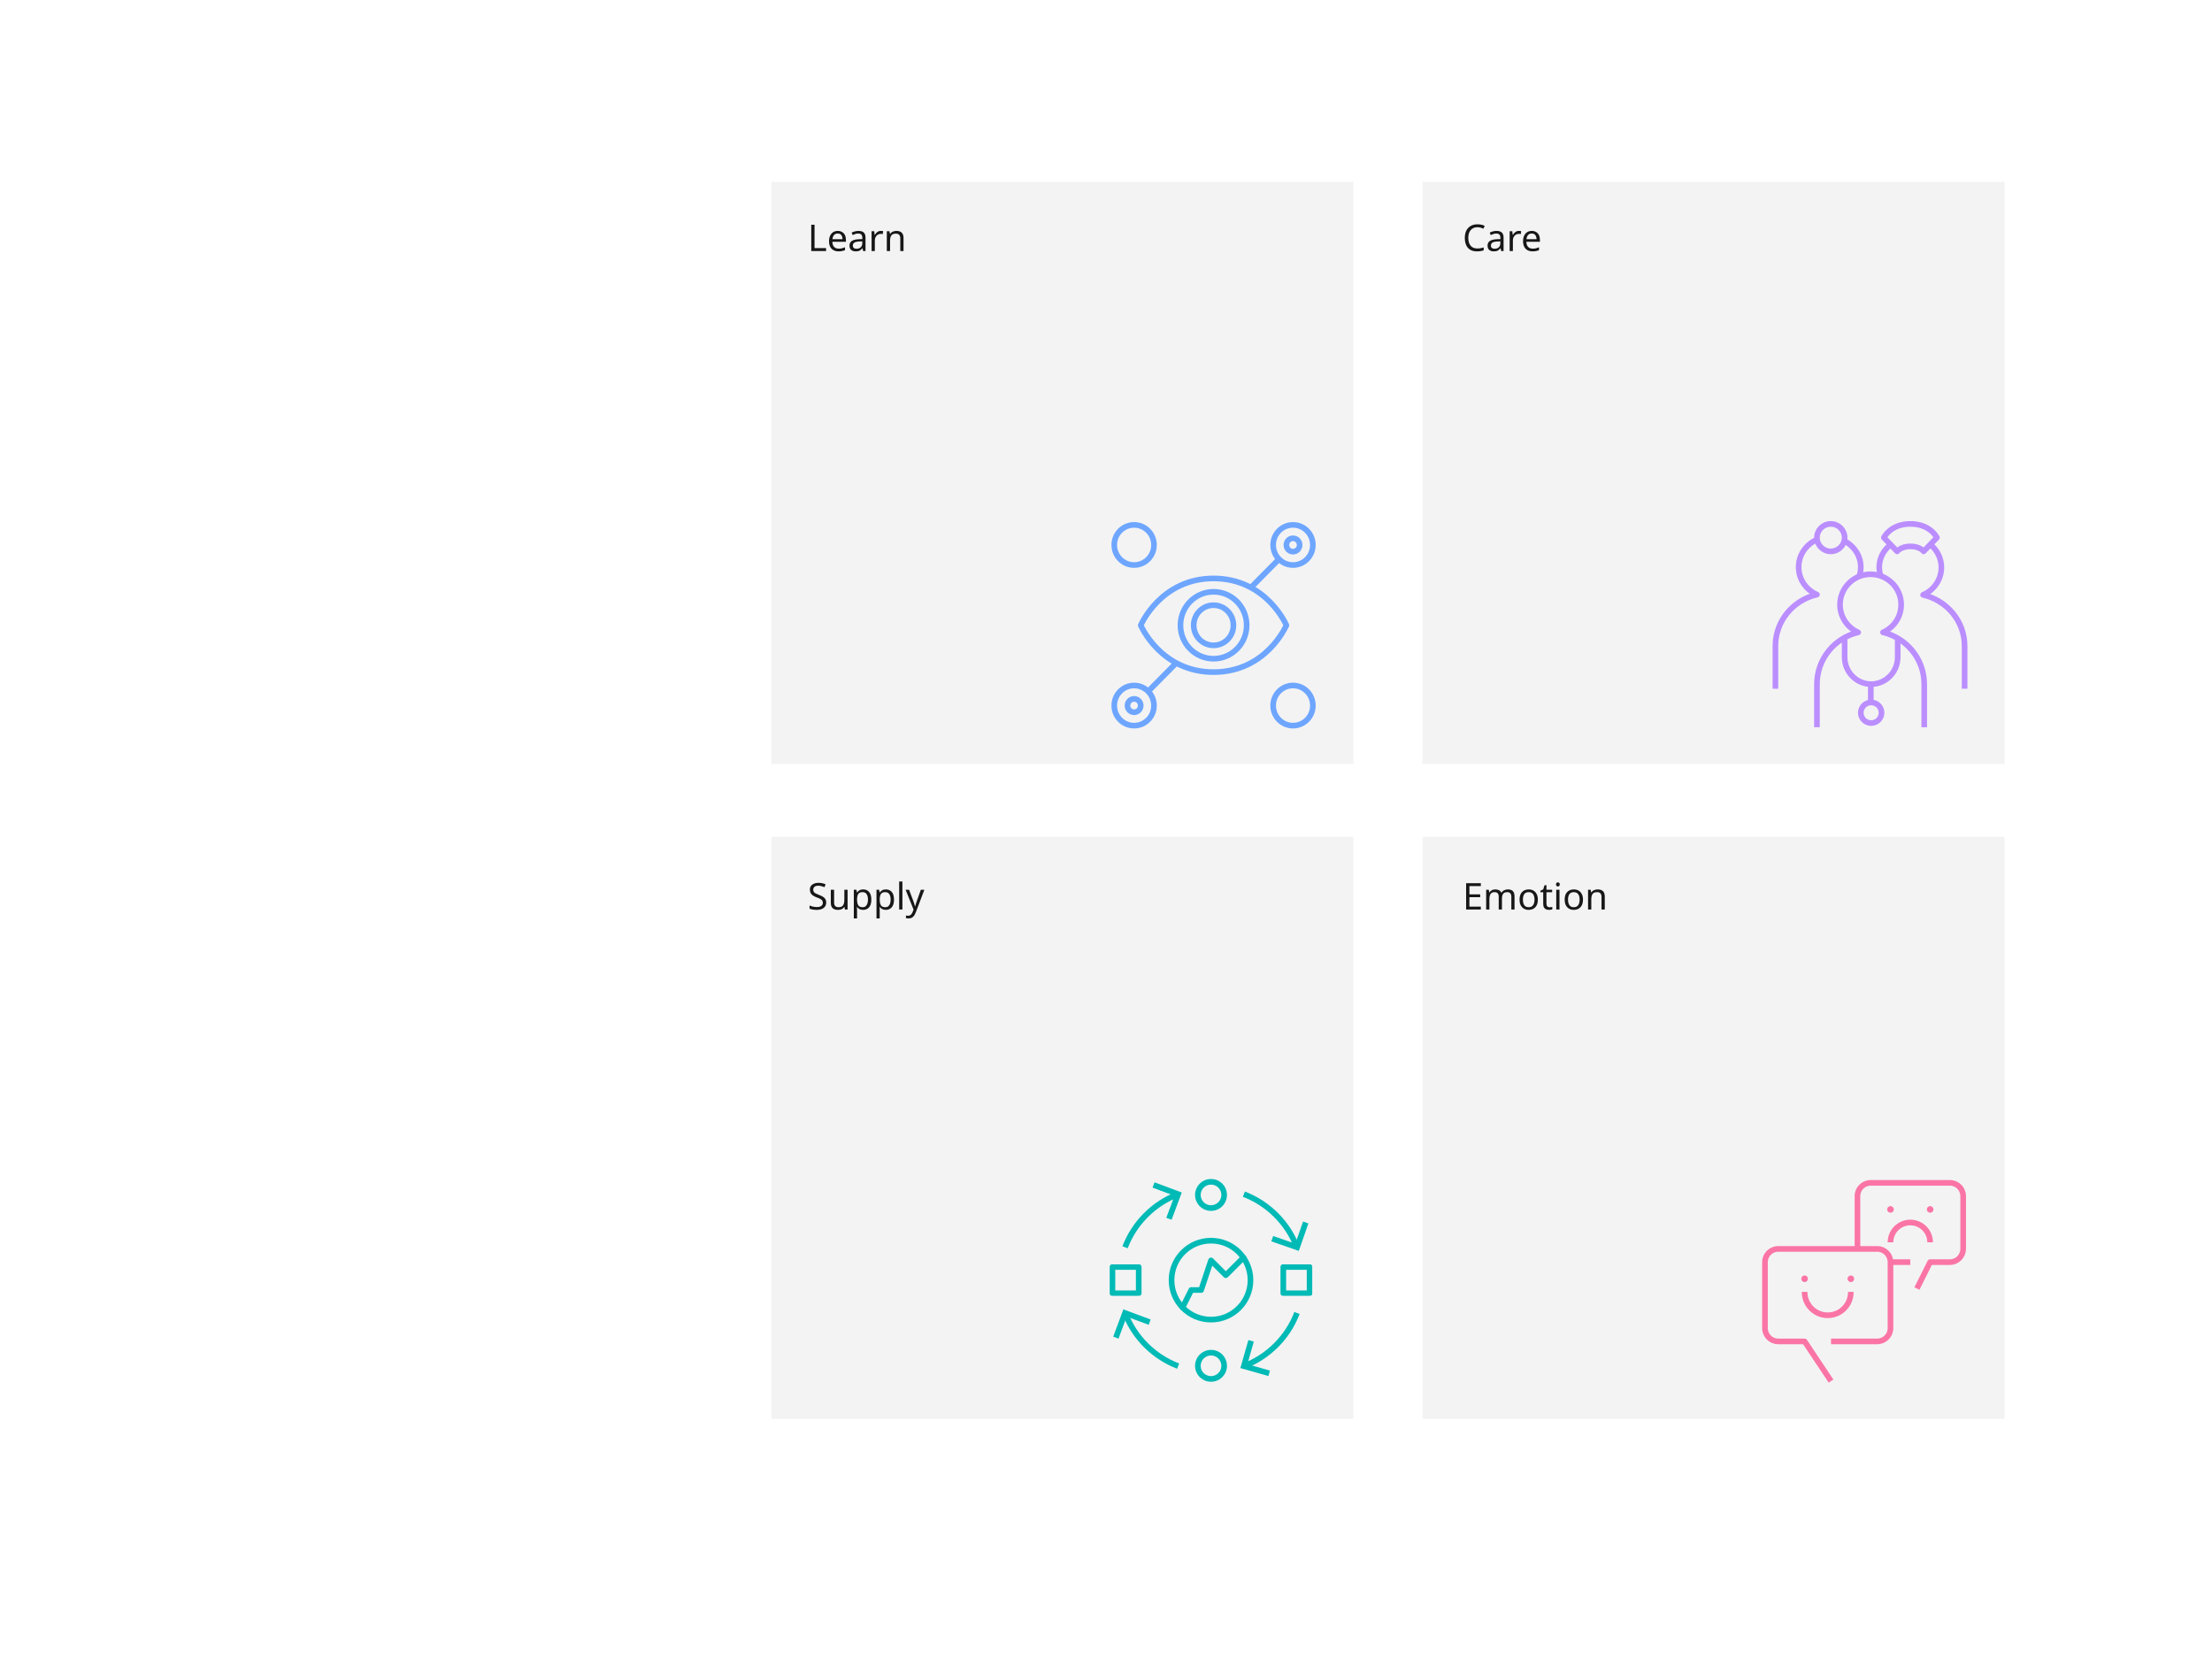
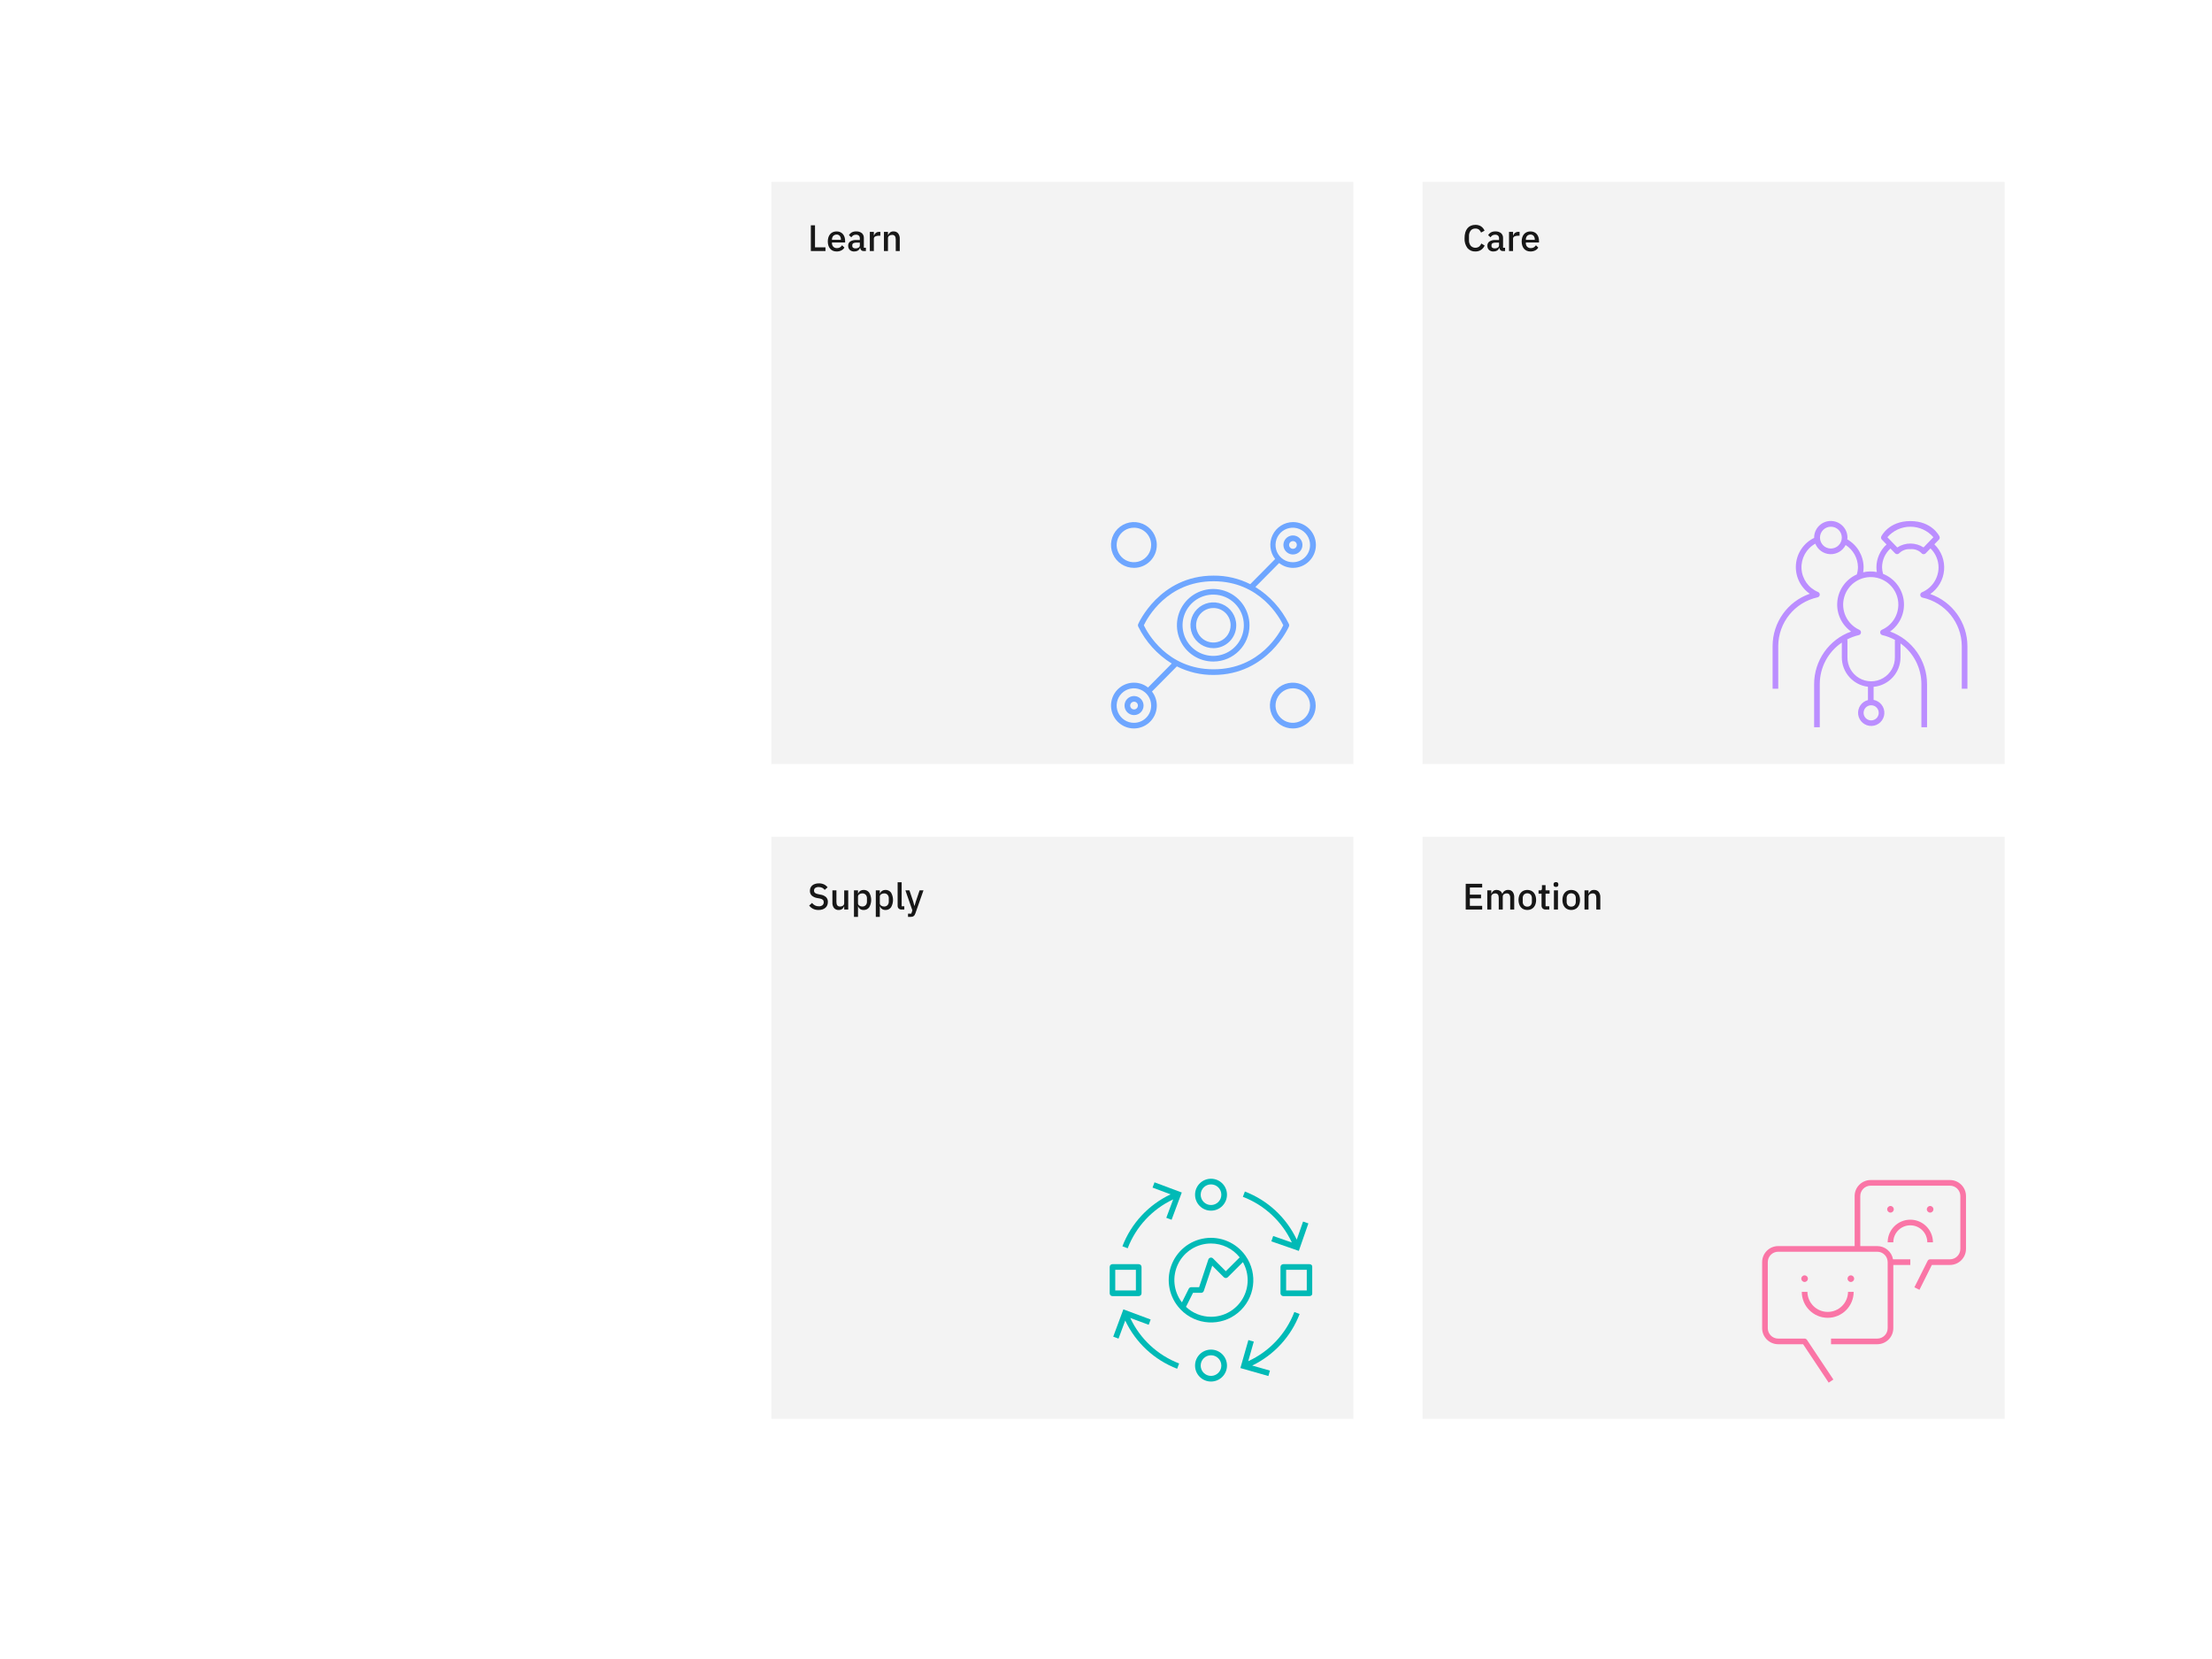
- <svg xmlns="http://www.w3.org/2000/svg" xmlns:xlink="http://www.w3.org/1999/xlink" viewBox="0 0 608 456">
+ <svg xmlns="http://www.w3.org/2000/svg" id="Layer_1" data-name="Layer 1" width="608" height="456" viewBox="0 0 608 456">
  <defs>
-     <path id="a" d="M0 55.729h55.729V0H0z" />
+     <style>
+       .cls-1 {
+         fill: #fff;
+       }
+ 
+       .cls-1, .cls-10 {
+         fill-rule: evenodd;
+       }
+ 
+       .cls-2 {
+         fill: #f3f3f3;
+       }
+ 
+       .cls-3 {
+         fill: #6ea6ff;
+       }
+ 
+       .cls-4 {
+         isolation: isolate;
+       }
+ 
+       .cls-5 {
+         fill: #171717;
+       }
+ 
+       .cls-6 {
+         fill: #bb8eff;
+       }
+ 
+       .cls-7 {
+         fill: #00bab6;
+       }
+ 
+       .cls-8 {
+         mask: url(#mask);
+       }
+ 
+       .cls-9 {
+         mask: url(#mask-2-2);
+       }
+ 
+       .cls-10, .cls-11 {
+         fill: #fa75a6;
+       }
+     </style>
+     <mask id="mask" x="305" y="324" width="55.737" height="55.729" maskUnits="userSpaceOnUse">
+       <g id="mask-2">
+         <polygon id="path-1" class="cls-1" points="305 379.729 360.729 379.729 360.729 324 305 324 305 379.729" />
+       </g>
+     </mask>
+     <mask id="mask-2-2" x="304.992" y="324" width="55.737" height="55.729" maskUnits="userSpaceOnUse">
+       <g id="mask-2-3" data-name="mask-2">
+         <polygon id="path-1-2" data-name="path-1" class="cls-1" points="305 379.729 360.729 379.729 360.729 324 305 324 305 379.729" />
+       </g>
+     </mask>
  </defs>
-   <g fill="none" fill-rule="evenodd">
-     <path d="M0 0h608v456H0z" fill="#FFF" />
-     <path fill="#F3F3F3" fill-rule="nonzero" d="M212 50h160v160H212zm0 180h160v160H212zM391 50h160v160H391zm0 180h160v160H391z" />
-     <g stroke="#6EA6FF" stroke-linejoin="round" stroke-width="1.55">
-       <path d="M315.589 190.032l7.719-7.802m20.513-20.731l8.218-8.305" />
-       <path d="M317.188 149.79c0 3.049-2.444 5.519-5.46 5.519-3.015 0-5.459-2.47-5.459-5.518 0-3.048 2.444-5.518 5.46-5.518 3.015 0 5.459 2.47 5.459 5.518zm0 44.144c0 3.048-2.444 5.518-5.46 5.518-3.015 0-5.459-2.47-5.459-5.518 0-3.048 2.444-5.518 5.46-5.518 3.015 0 5.459 2.47 5.459 5.518zm43.674 0c0 3.048-2.444 5.518-5.46 5.518-3.015 0-5.46-2.47-5.46-5.518 0-3.048 2.445-5.518 5.46-5.518 3.016 0 5.46 2.47 5.46 5.518z" stroke-linecap="round" />
-       <path d="M313.548 193.935a1.83 1.83 0 01-1.82 1.84 1.83 1.83 0 01-1.82-1.84 1.83 1.83 0 011.82-1.84 1.83 1.83 0 011.82 1.84zm47.314-44.145c0 3.049-2.444 5.519-5.46 5.519-3.015 0-5.46-2.47-5.46-5.518 0-3.048 2.445-5.518 5.46-5.518 3.016 0 5.46 2.47 5.46 5.518z" stroke-linecap="round" />
-       <path d="M357.222 149.792a1.83 1.83 0 01-1.82 1.84 1.83 1.83 0 01-1.82-1.84 1.83 1.83 0 011.82-1.84 1.83 1.83 0 011.82 1.84zm-14.557 22.07c0 5.08-4.072 9.196-9.099 9.196-5.026 0-9.099-4.116-9.099-9.196 0-5.079 4.073-9.197 9.1-9.197 5.026 0 9.098 4.118 9.098 9.197z" stroke-linecap="round" />
-       <path d="M339.026 171.863c0 3.048-2.444 5.518-5.46 5.518-3.015 0-5.46-2.47-5.46-5.518 0-3.047 2.445-5.518 5.46-5.518 3.016 0 5.46 2.47 5.46 5.518z" stroke-linecap="round" />
-       <path d="M313.548 171.864s5.46 12.875 20.018 12.875c14.559 0 20.018-12.875 20.018-12.875s-5.46-12.875-20.018-12.875-20.018 12.875-20.018 12.875z" stroke-linecap="round" />
+   <g id="_32x32-base-grid-comp-copy-13" data-name="32x32-base-grid-comp-copy-13">
+     <polygon id="Rectangle-3" class="cls-1" points="0 0 608 0 608 456 0 456 0 0" />
+   </g>
+   <rect id="Rectangle-13-Copy-102" class="cls-2" x="212" y="50" width="160" height="160" />
+   <rect id="Rectangle-13-Copy-103" class="cls-2" x="212" y="230" width="160" height="160" />
+   <rect id="Rectangle-13-Copy-106" class="cls-2" x="391" y="50" width="160" height="160" />
+   <rect id="Rectangle-13-Copy-107" class="cls-2" x="391" y="230" width="160" height="160" />
+   <g id="Group-22-Copy-4">
+     <g id="Group-21">
+       <path class="cls-3" d="M311.728,156.084a6.293,6.293,0,1,1,6.234-6.293A6.271,6.271,0,0,1,311.728,156.084Zm0-11.036a4.743,4.743,0,1,0,4.684,4.743A4.719,4.719,0,0,0,311.728,145.048Z" />
+       <path class="cls-3" d="M355.402,200.227a6.293,6.293,0,1,1,6.235-6.293A6.271,6.271,0,0,1,355.402,200.227Zm0-11.036a4.743,4.743,0,1,0,4.685,4.743A4.718,4.718,0,0,0,355.402,189.191Z" />
+       <path class="cls-3" d="M311.728,196.55a2.615,2.615,0,1,1,2.595-2.615A2.608,2.608,0,0,1,311.728,196.55Zm0-3.679a1.064,1.064,0,1,0,1.044,1.064A1.056,1.056,0,0,0,311.728,192.871Z" />
+       <path class="cls-3" d="M355.402,152.406a2.615,2.615,0,1,1,2.596-2.614A2.608,2.608,0,0,1,355.402,152.406Zm0-3.678a1.064,1.064,0,1,0,1.045,1.064A1.055,1.055,0,0,0,355.402,148.728Z" />
+       <path class="cls-3" d="M333.566,181.833a9.972,9.972,0,1,1,9.874-9.972A9.935,9.935,0,0,1,333.566,181.833Zm0-18.393a8.422,8.422,0,1,0,8.323,8.421A8.382,8.382,0,0,0,333.566,163.44Z" />
+       <path class="cls-3" d="M333.566,178.157a6.294,6.294,0,1,1,6.234-6.293A6.271,6.271,0,0,1,333.566,178.157Zm0-11.036a4.743,4.743,0,1,0,4.684,4.743A4.719,4.719,0,0,0,333.566,167.121Z" />
+       <path class="cls-3" d="M355.402,143.498a6.295,6.295,0,0,0-4.91,10.158l-6.84,6.911a21.981,21.981,0,0,0-10.086-2.352c-14.899,0-20.676,13.214-20.732,13.348a.776.776,0,0,0,0,.606,24.791,24.791,0,0,0,9.233,10.216l-6.519,6.588a6.16,6.16,0,0,0-3.82-1.33,6.29,6.29,0,1,0,4.912,2.431l6.837-6.91a21.981,21.981,0,0,0,10.089,2.354c14.899,0,20.675-13.214,20.732-13.348a.776.776,0,0,0,0-.606,24.789,24.789,0,0,0-9.235-10.217l6.521-6.589a6.16,6.16,0,0,0,3.817,1.329,6.293,6.293,0,0,0,0-12.586Zm-43.674,55.179a4.743,4.743,0,1,1,4.684-4.742A4.719,4.719,0,0,1,311.728,198.676Zm41.004-26.812c-.925,1.945-6.366,12.1-19.166,12.1s-18.242-10.154-19.167-12.1c.925-1.945,6.367-12.1,19.167-12.1S351.808,169.919,352.732,171.864Zm2.67-17.331a4.743,4.743,0,1,1,4.685-4.742A4.718,4.718,0,0,1,355.402,154.533Z" />
    </g>
-     <text font-family="IBMPlexSans-SemiBold, IBM Plex Sans" font-size="10.133" font-weight="500" fill="#171717">
-       <tspan x="222" y="69">Learn</tspan>
-     </text>
-     <text font-family="IBMPlexSans-SemiBold, IBM Plex Sans" font-size="10.133" font-weight="500" fill="#171717">
-       <tspan x="222" y="250">Supply</tspan>
-     </text>
-     <text font-family="IBMPlexSans-SemiBold, IBM Plex Sans" font-size="10.133" font-weight="500" fill="#171717">
-       <tspan x="402" y="69">Care</tspan>
-     </text>
-     <text font-family="IBMPlexSans-SemiBold, IBM Plex Sans" font-size="10.133" font-weight="500" fill="#171717">
-       <tspan x="402" y="250">Emotion</tspan>
-     </text>
-     <g stroke="#BB8EFF" stroke-linejoin="round" stroke-width="1.55">
-       <path d="M528.9 199.896v-11.837c0-6.92-4.835-12.715-11.331-14.245 2.94-1.3 4.994-4.221 4.994-7.624 0-4.61-3.763-8.347-8.405-8.347-4.643 0-8.406 3.738-8.406 8.347 0 3.403 2.055 6.324 4.993 7.624-6.495 1.53-11.33 7.326-11.33 14.245v11.837m-.185-51.492c-2.865 1.324-4.845 4.175-4.845 7.476 0 3.368 2.067 6.263 5.03 7.55-6.545 1.516-11.415 7.255-11.415 14.107v11.766" />
-       <path d="M511.012 158.472a7.716 7.716 0 00.451-2.602c0-3.295-2.073-6.14-5.073-7.466m13.317 1.259c-1.938 1.494-3.17 3.735-3.17 6.238 0 .898.157 1.762.453 2.57M540 189.303V177.57c0-6.832-4.87-12.554-11.415-14.065 2.962-1.283 5.03-4.17 5.03-7.527 0-2.536-1.173-4.802-3.023-6.315" />
-       <path stroke-linecap="round" d="M514.211 192.966v-4.292m2.959 7.236a2.843 2.843 0 01-2.852 2.832c-1.576 0-2.855-1.268-2.855-2.832 0-1.564 1.28-2.831 2.855-2.831 1.574 0 2.853 1.267 2.853 2.831zm-10.146-48.135c0 2.084-1.704 3.776-3.804 3.776-2.103 0-3.805-1.692-3.805-3.776 0-2.084 1.702-3.775 3.805-3.775 2.1 0 3.804 1.691 3.804 3.775zm14.586 28.315v4.549c0 4.075-3.282 7.406-7.293 7.406-4.01 0-7.293-3.331-7.293-7.406v-4.55m14.427-24.54s1.056-1.375 3.647-1.375c2.65 0 3.646 1.377 3.646 1.377l3.646-3.778s-1.8-3.773-7.292-3.773-7.293 3.773-7.293 3.773l3.646 3.776z" />
+   </g>
+   <g id="Learn-Copy" class="cls-4">
+     <g class="cls-4">
+       <path class="cls-5" d="M222.872,69V61.927h1.145v6.06h2.878V69Z" />
+       <path class="cls-5" d="M229.955,69.122a2.524,2.524,0,0,1-1.013-.193,2.096,2.096,0,0,1-.76-.552,2.474,2.474,0,0,1-.481-.872,3.961,3.961,0,0,1,0-2.279,2.483,2.483,0,0,1,.481-.872,2.096,2.096,0,0,1,.76-.552,2.539,2.539,0,0,1,1.013-.192,2.421,2.421,0,0,1,1.018.202,2.044,2.044,0,0,1,.735.562,2.446,2.446,0,0,1,.44.836,3.447,3.447,0,0,1,.147,1.023v.416h-3.618V66.82a1.399,1.399,0,0,0,.36.991,1.333,1.333,0,0,0,1.029.388,1.51,1.51,0,0,0,.821-.211,1.857,1.857,0,0,0,.567-.574l.648.641a2.093,2.093,0,0,1-.851.777A2.772,2.772,0,0,1,229.955,69.122Zm0-4.651a1.318,1.318,0,0,0-.521.101,1.162,1.162,0,0,0-.406.284,1.286,1.286,0,0,0-.258.435,1.642,1.642,0,0,0-.091.558V65.92H231.13v-.102a1.462,1.462,0,0,0-.315-.979A1.072,1.072,0,0,0,229.955,64.471Z" />
+       <path class="cls-5" d="M237.382,69a.875.875,0,0,1-.669-.248,1.112,1.112,0,0,1-.284-.634h-.051a1.296,1.296,0,0,1-.557.75,1.82,1.82,0,0,1-.983.254,1.746,1.746,0,0,1-1.262-.426,1.52,1.52,0,0,1-.441-1.145,1.345,1.345,0,0,1,.573-1.186,2.946,2.946,0,0,1,1.677-.396h.953v-.445a1.016,1.016,0,0,0-.263-.75,1.12,1.12,0,0,0-.821-.264,1.306,1.306,0,0,0-.76.203,1.816,1.816,0,0,0-.496.517l-.659-.598a2.116,2.116,0,0,1,.74-.735,2.382,2.382,0,0,1,1.247-.288,2.324,2.324,0,0,1,1.571.476,1.718,1.718,0,0,1,.547,1.368v2.645h.558V69Zm-2.229-.72a1.482,1.482,0,0,0,.851-.228.707.707,0,0,0,.335-.613v-.76h-.932q-1.145,0-1.145.709v.183a.621.621,0,0,0,.238.532A1.074,1.074,0,0,0,235.153,68.28Z" />
+       <path class="cls-5" d="M239.085,69v-5.27H240.19v1.014h.051a1.425,1.425,0,0,1,.466-.71,1.464,1.464,0,0,1,.983-.304h.294v1.064h-.435a1.947,1.947,0,0,0-1.008.213.688.688,0,0,0-.35.628V69Z" />
+       <path class="cls-5" d="M242.966,69v-5.27H244.07v.872h.051a1.738,1.738,0,0,1,.521-.71,1.482,1.482,0,0,1,.958-.283,1.563,1.563,0,0,1,1.261.531,2.281,2.281,0,0,1,.451,1.516V69h-1.105V65.798q0-1.236-.993-1.236a1.615,1.615,0,0,0-.42.056,1.19,1.19,0,0,0-.37.167.838.838,0,0,0-.258.284.816.816,0,0,0-.096.405V69Z" />
    </g>
-     <g transform="translate(305 324)">
-       <path d="M31.478 4.38a3.613 3.613 0 11-7.225 0 3.613 3.613 0 017.225 0zm0 46.968a3.613 3.613 0 11-7.225 0 3.613 3.613 0 017.225 0z" stroke="#00BAB6" stroke-width="1.552" stroke-linecap="round" stroke-linejoin="round" />
-       <mask id="b" fill="#fff">
-         <use xlink:href="#a" />
-       </mask>
-       <path stroke="#00BAB6" stroke-width="1.552" stroke-linecap="round" stroke-linejoin="round" mask="url(#b)" d="M47.735 31.477h7.226v-7.225h-7.226zm-46.967 0h7.226v-7.225H.768z" />
-       <path d="M36.898 4.234a25.368 25.368 0 0114.596 14.598m-47.259 0A25.373 25.373 0 0118.831 4.234m0 47.261A25.373 25.373 0 014.235 36.897m47.259 0a25.368 25.368 0 01-14.596 14.598" stroke="#00BAB6" stroke-width="1.552" mask="url(#b)" />
-       <path stroke="#00BAB6" stroke-width="1.552" mask="url(#b)" d="M16.3 11l2.53-6.767-6.766-2.531m32.633 14.765l6.825 2.373 2.375-6.825M38.879 44.548l-1.982 6.95 6.95 1.979M11.004 39.414l-6.772-2.518-2.519 6.774" />
-       <path stroke="#00BAB6" stroke-width="1.552" stroke-linecap="round" stroke-linejoin="round" mask="url(#b)" d="M20.034 35.376l2.405-4.798h2.713l2.713-8.132 4.069 4.062 4.843-4.834" />
-       <path d="M38.715 27.865c0 5.992-4.858 10.85-10.85 10.85s-10.851-4.858-10.851-10.85 4.86-10.85 10.851-10.85c5.992 0 10.85 4.858 10.85 10.85z" stroke="#00BAB6" stroke-width="1.552" stroke-linecap="round" stroke-linejoin="round" mask="url(#b)" />
+   </g>
+   <g id="Supply-Copy-2" class="cls-4">
+     <g class="cls-4">
+       <path class="cls-5" d="M224.989,250.122a3.24,3.24,0,0,1-1.515-.325,3.365,3.365,0,0,1-1.069-.871l.79-.739a2.653,2.653,0,0,0,.826.689,2.21,2.21,0,0,0,1.029.233,1.51,1.51,0,0,0,1.023-.304,1.041,1.041,0,0,0,.344-.821.888.888,0,0,0-.243-.658,1.685,1.685,0,0,0-.861-.365l-.628-.111a3.031,3.031,0,0,1-1.551-.679,1.749,1.749,0,0,1-.517-1.338,1.975,1.975,0,0,1,.177-.846,1.766,1.766,0,0,1,.497-.639,2.297,2.297,0,0,1,.775-.4,3.429,3.429,0,0,1,1.023-.142,3.216,3.216,0,0,1,1.388.278,2.778,2.778,0,0,1,1.003.806l-.8.709a2.082,2.082,0,0,0-.669-.567,2.057,2.057,0,0,0-.983-.213,1.581,1.581,0,0,0-.942.243.824.824,0,0,0-.335.71.795.795,0,0,0,.274.663,1.976,1.976,0,0,0,.851.33l.628.132a2.963,2.963,0,0,1,1.555.689,1.798,1.798,0,0,1,.492,1.338,2.281,2.281,0,0,1-.172.901,1.906,1.906,0,0,1-.501.694,2.297,2.297,0,0,1-.806.446A3.465,3.465,0,0,1,224.989,250.122Z" />
+       <path class="cls-5" d="M232.042,249.129h-.041a1.984,1.984,0,0,1-.188.375,1.255,1.255,0,0,1-.294.318,1.407,1.407,0,0,1-.425.219,1.858,1.858,0,0,1-.573.081,1.583,1.583,0,0,1-1.272-.527,2.259,2.259,0,0,1-.451-1.51v-3.354h1.105v3.213q0,1.226,1.013,1.226a1.561,1.561,0,0,0,.415-.056,1.139,1.139,0,0,0,.36-.167.856.856,0,0,0,.253-.284.818.818,0,0,0,.096-.405v-3.526h1.105V250H232.042Z" />
+       <path class="cls-5" d="M234.727,244.731h1.105v.872h.051a1.445,1.445,0,0,1,.562-.735,1.626,1.626,0,0,1,.917-.258,1.828,1.828,0,0,1,1.55.725,4.048,4.048,0,0,1,0,4.064,1.83,1.83,0,0,1-1.55.725,1.599,1.599,0,0,1-.917-.264,1.471,1.471,0,0,1-.562-.73h-.051v2.897h-1.105Zm2.3,4.438a1.198,1.198,0,0,0,.922-.37,1.376,1.376,0,0,0,.345-.978v-.912a1.377,1.377,0,0,0-.345-.978,1.198,1.198,0,0,0-.922-.37,1.422,1.422,0,0,0-.852.248.771.771,0,0,0-.344.654v1.804a.77.77,0,0,0,.344.653A1.422,1.422,0,0,0,237.028,249.169Z" />
+       <path class="cls-5" d="M240.726,244.731h1.105v.872h.051a1.444,1.444,0,0,1,.562-.735,1.626,1.626,0,0,1,.917-.258,1.828,1.828,0,0,1,1.55.725,4.048,4.048,0,0,1,0,4.064,1.83,1.83,0,0,1-1.55.725,1.599,1.599,0,0,1-.917-.264,1.471,1.471,0,0,1-.562-.73h-.051v2.897h-1.105Zm2.3,4.438a1.198,1.198,0,0,0,.922-.37,1.376,1.376,0,0,0,.345-.978v-.912a1.377,1.377,0,0,0-.345-.978,1.198,1.198,0,0,0-.922-.37,1.422,1.422,0,0,0-.852.248.771.771,0,0,0-.344.654v1.804a.77.77,0,0,0,.344.653A1.423,1.423,0,0,0,243.026,249.169Z" />
+       <path class="cls-5" d="M247.85,250a1.127,1.127,0,0,1-.846-.289,1.113,1.113,0,0,1-.278-.806V242.501H247.83v6.597h.73V250Z" />
+       <path class="cls-5" d="M252.764,244.731h1.064l-2.219,6.313a2.267,2.267,0,0,1-.207.451,1.11,1.11,0,0,1-.274.304,1.069,1.069,0,0,1-.38.172,2.195,2.195,0,0,1-.527.056h-.638v-.901h.892l.304-.892-1.915-5.503h1.105l1.054,3.101.304,1.145h.051l.334-1.145Z" />
    </g>
-     <path d="M509.64 351.456a.908.908 0 11-1.815 0 .908.908 0 011.815 0m-12.711 0a.908.908 0 11-1.815 0 .908.908 0 011.815 0m34.503-19.067a.908.908 0 11-1.815 0 .908.908 0 011.815 0m-10.896 0a.908.908 0 11-1.815 0 .908.908 0 011.815 0" fill="#FA75A6" />
-     <path d="M503.285 368.705h12.711a3.643 3.643 0 003.632-3.632v-18.16a3.643 3.643 0 00-3.632-3.631h-27.239a3.64 3.64 0 00-3.632 3.631v18.16a3.641 3.641 0 003.632 3.632h7.264l7.264 10.904" stroke="#FA75A6" stroke-width="1.551" stroke-linejoin="round" />
-     <path d="M510.548 343.282v-14.526a3.641 3.641 0 013.632-3.632h21.792a3.643 3.643 0 013.631 3.632v14.527c0 2-1.634 3.632-3.631 3.632h-5.448l-3.632 7.264" stroke="#FA75A6" stroke-width="1.551" stroke-linejoin="round" />
-     <path stroke="#FA75A6" stroke-width="1.551" d="M525.076 346.916h-5.464m-10.88 8.172a6.356 6.356 0 11-12.711 0m23.607-13.62a5.447 5.447 0 1110.896 0" />
+   </g>
+   <g id="Care-Copy-2" class="cls-4">
+     <g class="cls-4">
+       <path class="cls-5" d="M405.526,69.122a2.697,2.697,0,0,1-2.179-.938,4.115,4.115,0,0,1-.791-2.721,5.52,5.52,0,0,1,.203-1.571,3.21,3.21,0,0,1,.588-1.145,2.464,2.464,0,0,1,.938-.704,3.096,3.096,0,0,1,1.241-.238,2.803,2.803,0,0,1,1.546.401,2.677,2.677,0,0,1,.978,1.19l-.963.526a1.768,1.768,0,0,0-.562-.806,1.567,1.567,0,0,0-.998-.299,1.585,1.585,0,0,0-1.287.559,2.347,2.347,0,0,0-.466,1.547v1.078a2.346,2.346,0,0,0,.466,1.546,1.778,1.778,0,0,0,2.325.231,1.958,1.958,0,0,0,.594-.847l.922.558a2.85,2.85,0,0,1-.993,1.2A2.728,2.728,0,0,1,405.526,69.122Z" />
+       <path class="cls-5" d="M413.076,69a.878.878,0,0,1-.67-.248,1.115,1.115,0,0,1-.283-.634h-.051a1.299,1.299,0,0,1-.557.75,1.824,1.824,0,0,1-.983.254,1.746,1.746,0,0,1-1.262-.426,1.519,1.519,0,0,1-.44-1.145,1.345,1.345,0,0,1,.572-1.186,2.946,2.946,0,0,1,1.677-.396h.952v-.445a1.018,1.018,0,0,0-.263-.75,1.121,1.121,0,0,0-.821-.264,1.305,1.305,0,0,0-.76.203,1.816,1.816,0,0,0-.496.517l-.659-.598a2.124,2.124,0,0,1,.739-.735,2.386,2.386,0,0,1,1.247-.288,2.324,2.324,0,0,1,1.571.476,1.72,1.72,0,0,1,.547,1.368v2.645h.557V69Zm-2.23-.72a1.482,1.482,0,0,0,.852-.228.708.708,0,0,0,.334-.613v-.76H411.1q-1.146,0-1.145.709v.183a.62.62,0,0,0,.237.532A1.074,1.074,0,0,0,410.846,68.28Z" />
+       <path class="cls-5" d="M414.777,69v-5.27h1.105v1.014h.051a1.422,1.422,0,0,1,.465-.71,1.466,1.466,0,0,1,.983-.304h.294v1.064H417.24a1.944,1.944,0,0,0-1.008.213.686.686,0,0,0-.35.628V69Z" />
+       <path class="cls-5" d="M420.676,69.122a2.523,2.523,0,0,1-1.014-.193,2.1,2.1,0,0,1-.76-.552,2.482,2.482,0,0,1-.481-.872,3.972,3.972,0,0,1,0-2.279,2.491,2.491,0,0,1,.481-.872,2.1,2.1,0,0,1,.76-.552,2.538,2.538,0,0,1,1.014-.192,2.415,2.415,0,0,1,1.018.202,2.038,2.038,0,0,1,.735.562,2.437,2.437,0,0,1,.44.836,3.464,3.464,0,0,1,.146,1.023v.416h-3.617V66.82a1.401,1.401,0,0,0,.359.991,1.336,1.336,0,0,0,1.029.388,1.507,1.507,0,0,0,.82-.211,1.866,1.866,0,0,0,.568-.574l.648.641a2.097,2.097,0,0,1-.852.777A2.771,2.771,0,0,1,420.676,69.122Zm0-4.651a1.317,1.317,0,0,0-.521.101,1.151,1.151,0,0,0-.406.284,1.276,1.276,0,0,0-.258.435,1.642,1.642,0,0,0-.092.558V65.92h2.453v-.102a1.465,1.465,0,0,0-.315-.979A1.073,1.073,0,0,0,420.676,64.471Z" />
+     </g>
+   </g>
+   <g id="Emotion-Copy-2" class="cls-4">
+     <g class="cls-4">
+       <path class="cls-5" d="M402.871,250v-7.073H407.4V243.94h-3.384v1.966h3.07V246.92h-3.07v2.066H407.4V250Z" />
+       <path class="cls-5" d="M408.799,250v-5.269h1.105v.872h.051a2.177,2.177,0,0,1,.197-.386,1.359,1.359,0,0,1,.283-.319,1.219,1.219,0,0,1,.396-.212,1.679,1.679,0,0,1,.532-.076,1.745,1.745,0,0,1,.952.263,1.521,1.521,0,0,1,.608.811h.029a1.551,1.551,0,0,1,.548-.761,1.658,1.658,0,0,1,1.044-.314,1.497,1.497,0,0,1,1.227.531,2.34,2.34,0,0,1,.435,1.516V250h-1.105v-3.212a1.511,1.511,0,0,0-.233-.917.868.868,0,0,0-.74-.31,1.44,1.44,0,0,0-.404.056,1.023,1.023,0,0,0-.34.167.855.855,0,0,0-.238.284.837.837,0,0,0-.092.396V250h-1.103v-3.212q0-1.226-.963-1.227a1.463,1.463,0,0,0-.4.056,1.083,1.083,0,0,0-.35.167.817.817,0,0,0-.334.68V250Z" />
+       <path class="cls-5" d="M419.804,250.122a2.509,2.509,0,0,1-.998-.193,2.086,2.086,0,0,1-.765-.552,2.521,2.521,0,0,1-.486-.872,3.842,3.842,0,0,1,0-2.279,2.53,2.53,0,0,1,.486-.872,2.086,2.086,0,0,1,.765-.552,2.687,2.687,0,0,1,1.997,0,2.09,2.09,0,0,1,.764.552,2.547,2.547,0,0,1,.487.872,3.864,3.864,0,0,1,0,2.279,2.538,2.538,0,0,1-.487.872,2.09,2.09,0,0,1-.764.552A2.514,2.514,0,0,1,419.804,250.122Zm0-.923a1.225,1.225,0,0,0,.912-.348,1.424,1.424,0,0,0,.345-1.043v-.887a1.424,1.424,0,0,0-.345-1.043,1.369,1.369,0,0,0-1.823,0,1.42,1.42,0,0,0-.346,1.043v.887a1.42,1.42,0,0,0,.346,1.043A1.221,1.221,0,0,0,419.804,249.199Z" />
+       <path class="cls-5" d="M424.881,250a1.169,1.169,0,0,1-.871-.299,1.155,1.155,0,0,1-.294-.847v-3.222h-.821v-.902h.446a.487.487,0,0,0,.38-.121.599.599,0,0,0,.106-.396v-.922h.993v1.438h1.105v.902H424.82v3.465h1.024V250Z" />
+       <path class="cls-5" d="M427.678,243.788a.671.671,0,0,1-.502-.162.567.567,0,0,1-.157-.415v-.173a.569.569,0,0,1,.157-.415.671.671,0,0,1,.502-.162.655.655,0,0,1,.496.162.582.582,0,0,1,.152.415v.173a.58.58,0,0,1-.152.415A.655.655,0,0,1,427.678,243.788Zm-.558.942h1.105V250H427.12Z" />
+       <path class="cls-5" d="M431.873,250.122a2.506,2.506,0,0,1-.998-.193,2.089,2.089,0,0,1-.766-.552,2.554,2.554,0,0,1-.486-.872,3.866,3.866,0,0,1,0-2.279,2.563,2.563,0,0,1,.486-.872,2.089,2.089,0,0,1,.766-.552,2.685,2.685,0,0,1,1.996,0,2.093,2.093,0,0,1,.765.552,2.547,2.547,0,0,1,.487.872,3.864,3.864,0,0,1,0,2.279,2.538,2.538,0,0,1-.487.872,2.093,2.093,0,0,1-.765.552A2.51,2.51,0,0,1,431.873,250.122Zm0-.923a1.226,1.226,0,0,0,.912-.348,1.428,1.428,0,0,0,.344-1.043v-.887a1.428,1.428,0,0,0-.344-1.043,1.37,1.37,0,0,0-1.824,0,1.421,1.421,0,0,0-.345,1.043v.887a1.421,1.421,0,0,0,.345,1.043A1.223,1.223,0,0,0,431.873,249.199Z" />
+       <path class="cls-5" d="M435.522,250v-5.269h1.103v.872h.051a1.746,1.746,0,0,1,.521-.71,1.486,1.486,0,0,1,.959-.283,1.563,1.563,0,0,1,1.261.531,2.281,2.281,0,0,1,.451,1.516V250h-1.105v-3.202q0-1.236-.993-1.236a1.624,1.624,0,0,0-.421.056,1.179,1.179,0,0,0-.369.167.829.829,0,0,0-.259.284.815.815,0,0,0-.097.405V250Z" />
+     </g>
+   </g>
+   <path class="cls-6" d="M530.564,163.278a8.862,8.862,0,0,0,1.125-13.662l1.259-1.304a.775.775,0,0,0,.142-.873c-.082-.172-2.08-4.215-7.992-4.215s-7.91,4.043-7.992,4.215a.775.775,0,0,0,.142.873l1.291,1.336a8.557,8.557,0,0,0-2.777,6.253,8.279,8.279,0,0,0,.112,1.332,8.976,8.976,0,0,0-3.756.07,8.454,8.454,0,0,0,.123-1.432,8.957,8.957,0,0,0-4.488-7.622,4.423,4.423,0,0,0,.048-.473,4.58,4.58,0,0,0-9.16,0c0,.023.007.045.007.068a8.924,8.924,0,0,0-1.207,15.36,15.229,15.229,0,0,0-10.215,14.334v11.766h1.551V177.537A13.747,13.747,0,0,1,499.59,164.185a.775.775,0,0,0,.134-1.466,7.386,7.386,0,0,1-.758-13.286A4.567,4.567,0,0,0,507.3,149.8a7.365,7.365,0,0,1,3.389,6.07,6.925,6.925,0,0,1-.322,2.021,9.081,9.081,0,0,0-1.573,15.697A15.357,15.357,0,0,0,498.64,188.059V199.896H500.19V188.059a13.781,13.781,0,0,1,6.059-11.431v4.011a8.151,8.151,0,0,0,7.186,8.13v3.655a3.614,3.614,0,1,0,1.551-.053v-3.584a8.143,8.143,0,0,0,7.399-8.147v-3.788a13.779,13.779,0,0,1,5.74,11.208V199.896h1.551V188.059A15.357,15.357,0,0,0,519.52,173.588a9.085,9.085,0,0,0-1.928-15.852,6.685,6.685,0,0,1-.28-1.835,7.024,7.024,0,0,1,2.303-5.137l1.279,1.324a.784.784,0,0,0,1.166-.058,3.897,3.897,0,0,1,3.038-1.08,3.79,3.79,0,0,1,3.018,1.056.779.779,0,0,0,.573.319c.018.001.036.002.055.002a.774.774,0,0,0,.558-.237l1.312-1.359a7.34,7.34,0,0,1,2.226,5.247,7.469,7.469,0,0,1-4.563,6.816.775.775,0,0,0,.134,1.467,13.713,13.713,0,0,1,10.814,13.31v11.733h1.551V177.57A15.19,15.19,0,0,0,530.564,163.278ZM503.22,150.775a3,3,0,1,1,3.029-3A3.018,3.018,0,0,1,503.22,150.775ZM516.395,195.91a2.078,2.078,0,1,1-2.077-2.056A2.069,2.069,0,0,1,516.395,195.91Zm5.392-29.72a7.58,7.58,0,0,1-4.532,6.915.775.775,0,0,0,.136,1.463,14.104,14.104,0,0,1,3.482,1.329.746.746,0,0,0-.039.193v4.549a6.518,6.518,0,1,1-13.034,0V176.09a.758.758,0,0,0-.085-.338,14.114,14.114,0,0,1,3.207-1.184.775.775,0,0,0,.136-1.463,7.585,7.585,0,1,1,10.73-6.915Zm6.925-15.722a6.62,6.62,0,0,0-7.222.005l-2.713-2.809a8.36,8.36,0,0,1,12.642,0Z" />
+   <g id="Group-18-Copy-8">
+     <path class="cls-7" d="M332.865,332.77a4.389,4.389,0,1,1,4.39-4.389A4.394,4.394,0,0,1,332.865,332.77Zm0-7.226a2.837,2.837,0,1,0,2.837,2.837A2.84,2.84,0,0,0,332.865,325.544Z" />
+     <path class="cls-7" d="M332.865,379.737a4.389,4.389,0,1,1,4.39-4.389A4.394,4.394,0,0,1,332.865,379.737Zm0-7.226a2.837,2.837,0,1,0,2.837,2.837A2.84,2.84,0,0,0,332.865,372.512Z" />
+     <g class="cls-8">
+       <path class="cls-7" d="M359.961,356.254h-7.226a.776.776,0,0,1-.776-.776V348.252a.776.776,0,0,1,.776-.776h7.226a.776.776,0,0,1,.776.776v7.226A.776.776,0,0,1,359.961,356.254Zm-6.449-1.553h5.673v-5.673h-5.673Z" />
+     </g>
+     <g class="cls-9">
+       <path class="cls-7" d="M312.993,356.254h-7.226a.776.776,0,0,1-.776-.776V348.252a.776.776,0,0,1,.776-.776h7.226a.776.776,0,0,1,.776.776v7.226A.776.776,0,0,1,312.993,356.254Zm-6.449-1.553h5.673v-5.673h-5.673Z" />
+     </g>
+     <path class="cls-7" d="M317.335,324.976l-.543,1.453,4.965,1.857a26.116,26.116,0,0,0-13.246,14.269l1.449.555a24.563,24.563,0,0,1,12.506-13.444l-1.893,5.063,1.453.543,2.804-7.494Z" />
+     <path class="cls-7" d="M358.165,335.761l-1.732,4.975A26.114,26.114,0,0,0,342.175,327.51l-.555,1.449A24.565,24.565,0,0,1,355.088,341.52l-5.136-1.787-.51,1.467,7.557,2.627,2.631-7.557Z" />
+     <path class="cls-7" d="M357.219,361.174l-1.449-.555a24.563,24.563,0,0,1-12.68,13.527l1.536-5.386-1.492-.426-2.194,7.695,7.695,2.192.426-1.492-4.874-1.388A26.115,26.115,0,0,0,357.219,361.174Z" />
+     <path class="cls-7" d="M310.665,362.257l5.069,1.884.541-1.455-7.5-2.788-2.788,7.501,1.455.541,1.846-4.967A26.115,26.115,0,0,0,323.554,376.22l.555-1.449A24.566,24.566,0,0,1,310.665,362.257Z" />
+     <path class="cls-7" d="M342.357,345.173c-.013-.015-.018-.034-.032-.048l-.008-.005a11.612,11.612,0,1,0-17.906,14.701.749.749,0,0,0,.102.113,11.611,11.611,0,0,0,17.843-14.761Zm-9.492-3.382a10.053,10.053,0,0,1,7.88,3.816l-3.812,3.804-3.521-3.515a.776.776,0,0,0-1.284.304l-2.536,7.602h-2.154a.774.774,0,0,0-.693.429l-1.874,3.74a10.055,10.055,0,0,1,7.994-16.18Zm0,20.146a10.029,10.029,0,0,1-6.878-2.732l1.93-3.85h2.234a.776.776,0,0,0,.736-.531l2.315-6.942,3.182,3.176a.774.774,0,0,0,1.096,0l4.148-4.141a10.059,10.059,0,0,1-8.764,15.021Z" />
+   </g>
+   <g id="Group-19-Copy-11">
+     <path id="Fill-3" class="cls-10" d="M509.64,351.456a.908.908,0,1,1-.908-.908.909.909,0,0,1,.908.908" />
+     <path id="Fill-5" class="cls-10" d="M496.929,351.456a.908.908,0,1,1-.908-.908.91.91,0,0,1,.908.908" />
+     <path id="Fill-7" class="cls-10" d="M531.432,332.389a.908.908,0,1,1-.908-.908.909.909,0,0,1,.908.908" />
+     <path id="Fill-9" class="cls-10" d="M520.536,332.389a.908.908,0,1,1-.908-.908.909.909,0,0,1,.908.908" />
+     <path class="cls-11" d="M535.972,324.349h-21.791a4.412,4.412,0,0,0-4.407,4.407v13.75H488.757a4.412,4.412,0,0,0-4.407,4.407v18.16a4.412,4.412,0,0,0,4.407,4.407h6.849l7.033,10.559,1.291-.859-7.264-10.904a.775.775,0,0,0-.645-.346h-7.264a2.86,2.86,0,0,1-2.856-2.857v-18.16a2.86,2.86,0,0,1,2.856-2.857h27.239a2.86,2.86,0,0,1,2.856,2.857v18.16a2.86,2.86,0,0,1-2.856,2.857H503.284v1.551h12.712a4.412,4.412,0,0,0,4.407-4.407V347.691h4.673v-1.551h-4.751a4.406,4.406,0,0,0-4.329-3.635h-4.672v-13.75a2.86,2.86,0,0,1,2.857-2.857h21.791a2.86,2.86,0,0,1,2.856,2.857v14.527a2.859,2.859,0,0,1-2.856,2.856h-5.448a.774.774,0,0,0-.693.429l-3.632,7.264,1.387.693,3.418-6.835h4.969a4.412,4.412,0,0,0,4.407-4.407V328.756A4.412,4.412,0,0,0,535.972,324.349Z" />
+     <path class="cls-11" d="M502.377,362.219a7.14,7.14,0,0,1-7.132-7.131h1.551a5.581,5.581,0,0,0,11.161,0h1.551A7.139,7.139,0,0,1,502.377,362.219Z" />
+     <path class="cls-11" d="M531.299,341.469H529.748a4.672,4.672,0,1,0-9.345,0h-1.551a6.223,6.223,0,1,1,12.446,0Z" />
  </g>
</svg>
